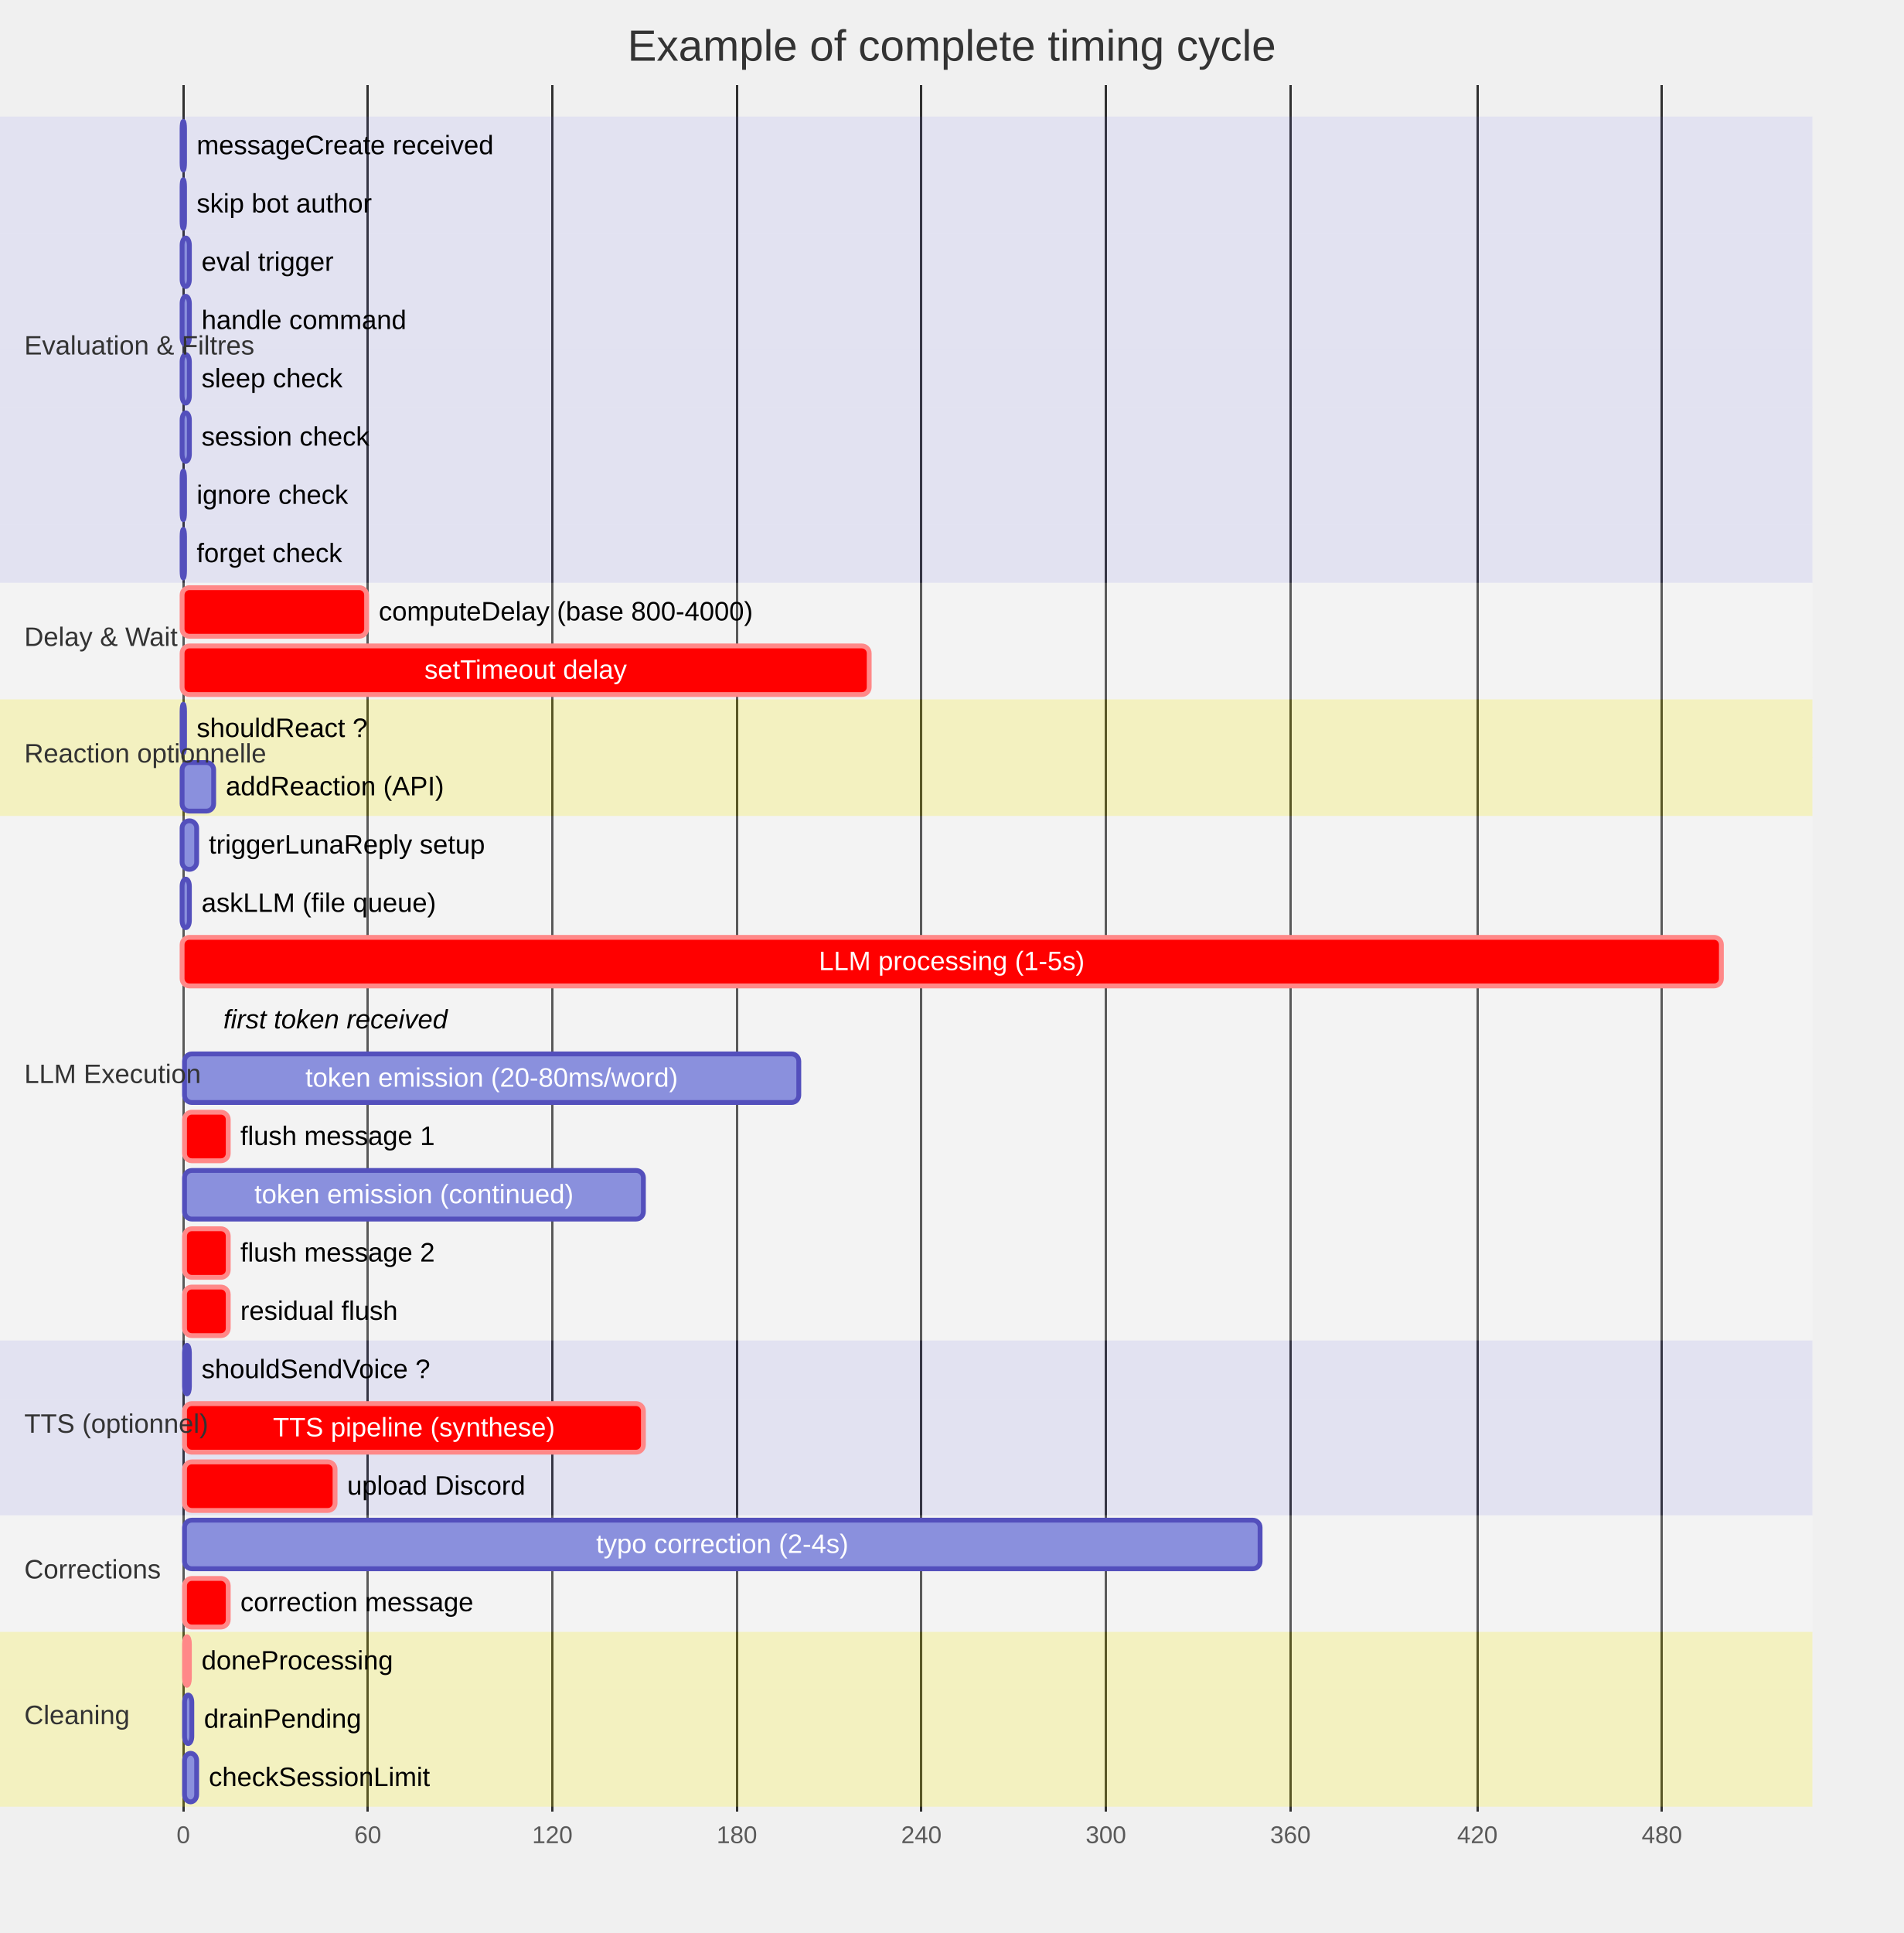
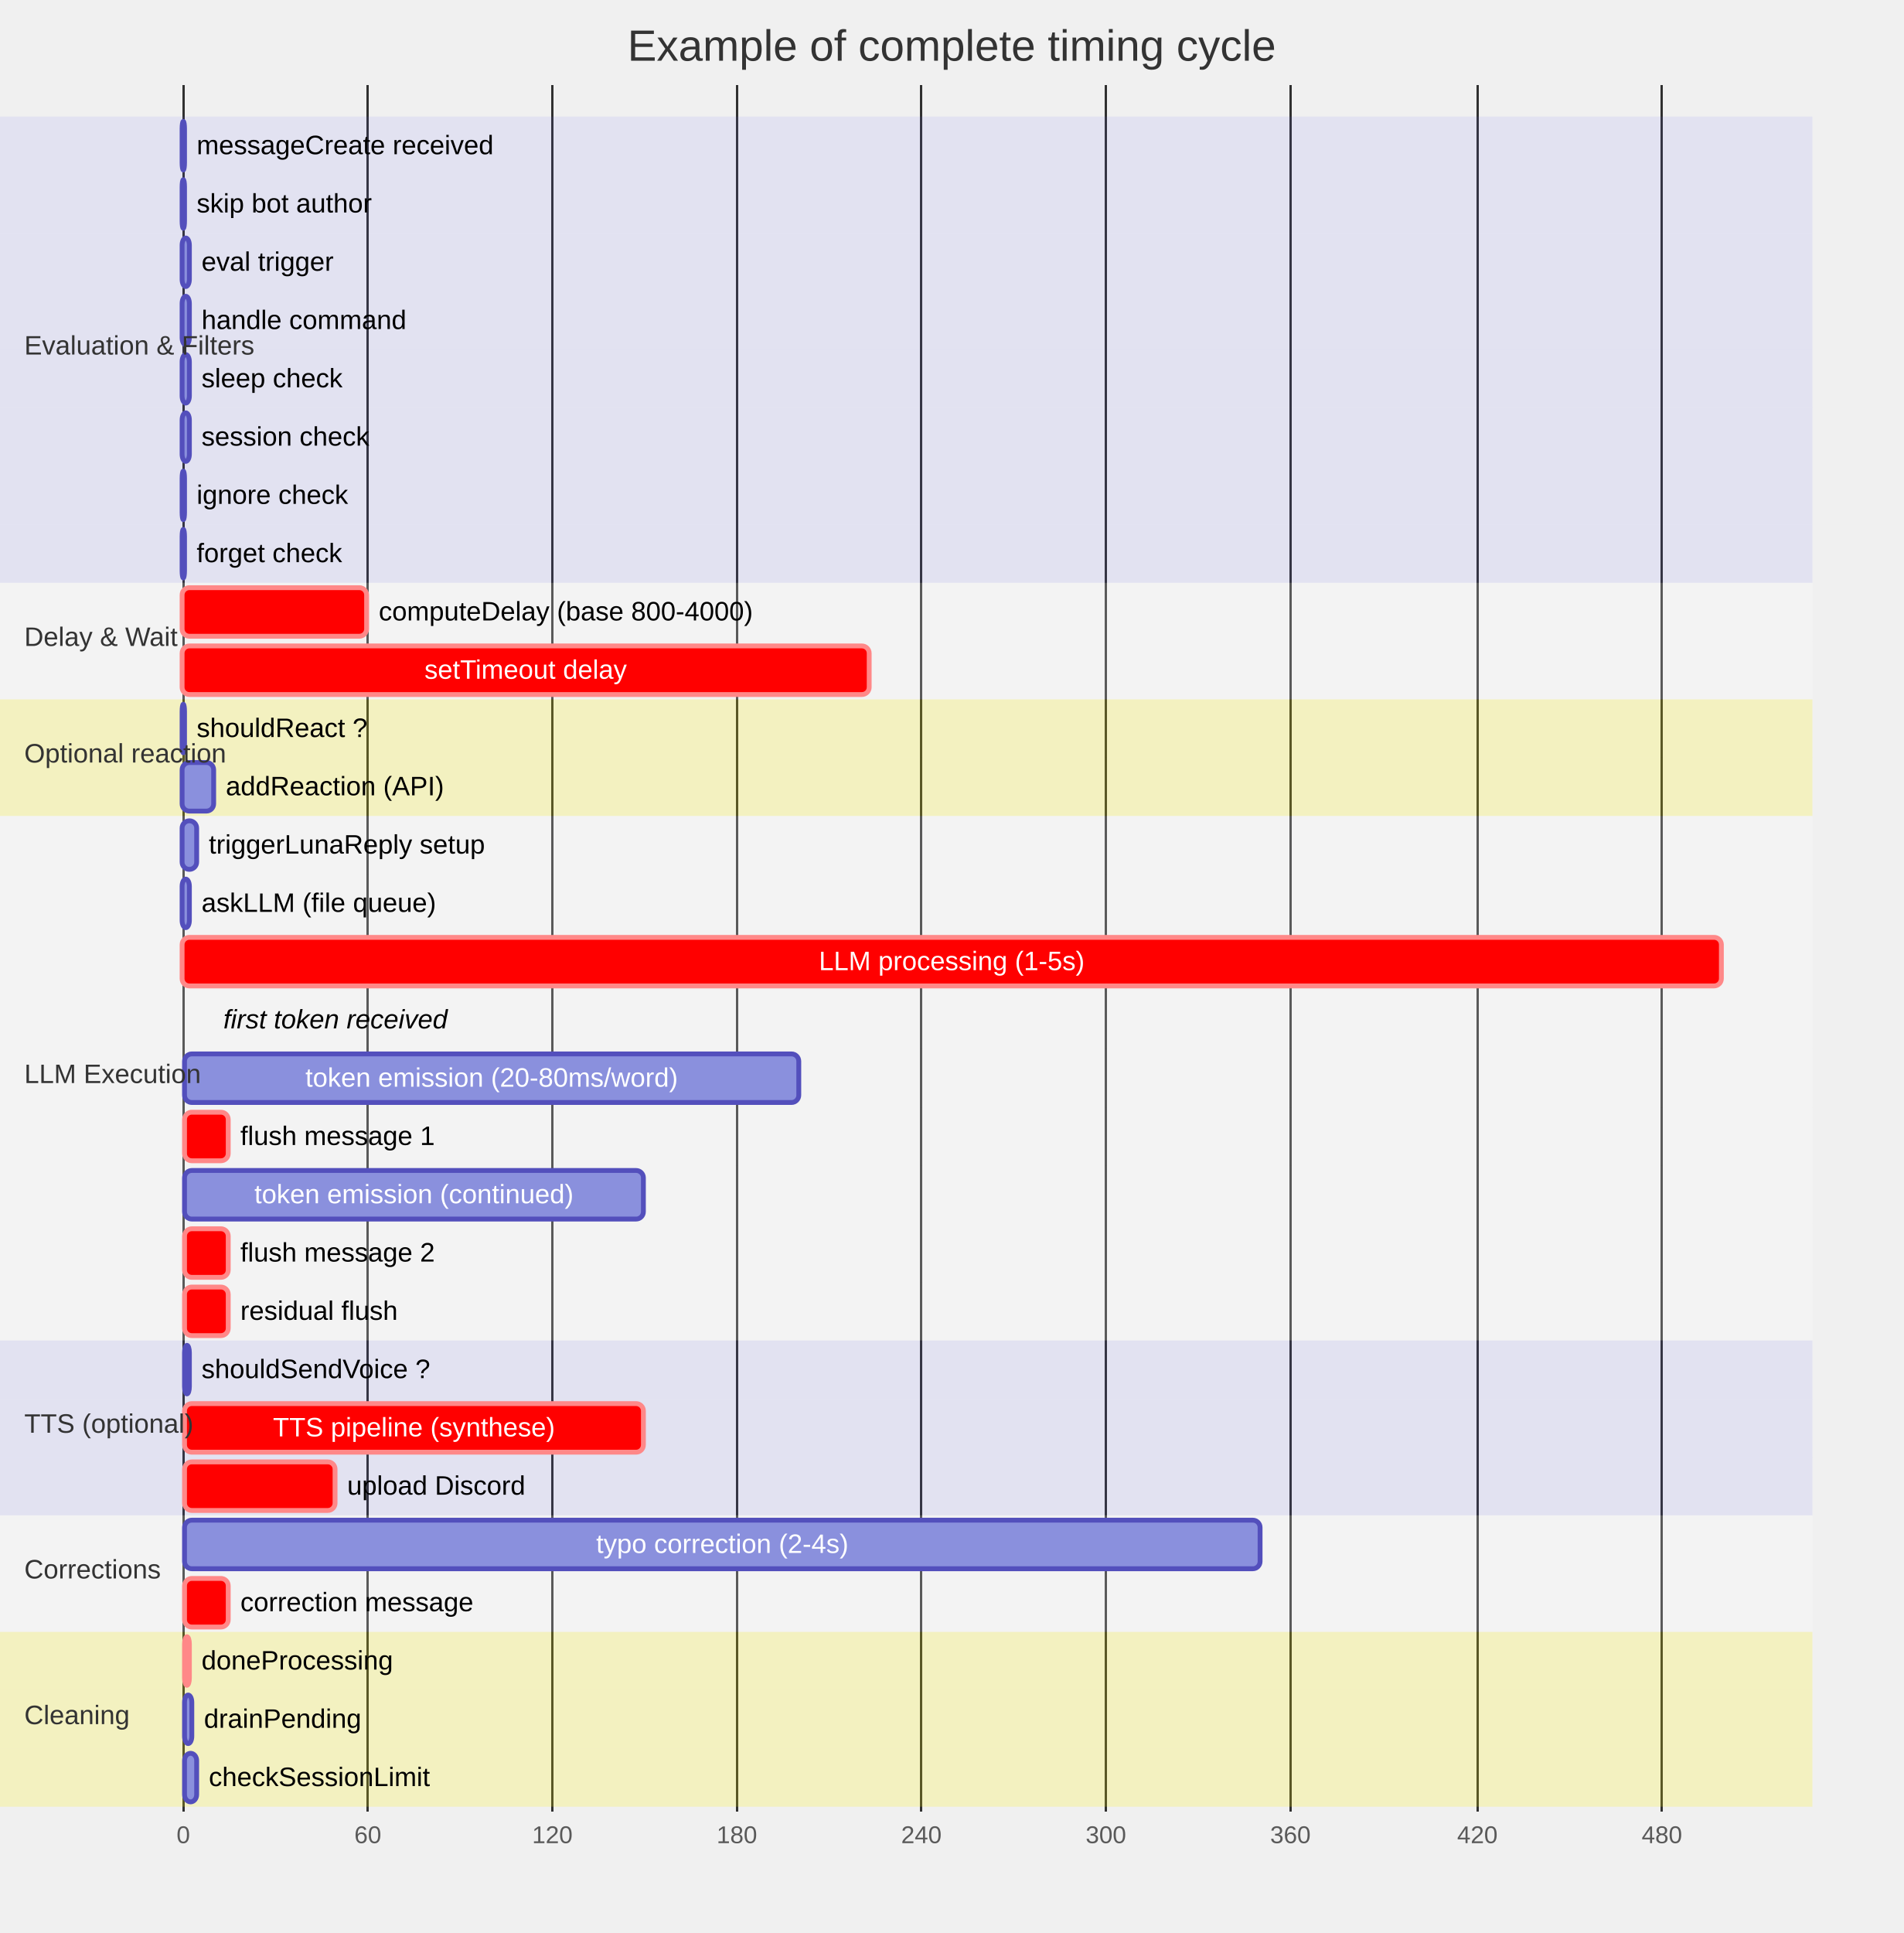
<svg xmlns="http://www.w3.org/2000/svg" id="my-svg" width="100%" viewBox="0 0 784 796" style="max-width: 784px; background-color: transparent;" role="graphics-document document" aria-roledescription="gantt">
  <style>#my-svg{font-family:"trebuchet ms",verdana,arial,sans-serif;font-size:16px;fill:#333;}@keyframes edge-animation-frame{from{stroke-dashoffset:0;}}@keyframes dash{to{stroke-dashoffset:0;}}#my-svg .edge-animation-slow{stroke-dasharray:9,5!important;stroke-dashoffset:900;animation:dash 50s linear infinite;stroke-linecap:round;}#my-svg .edge-animation-fast{stroke-dasharray:9,5!important;stroke-dashoffset:900;animation:dash 20s linear infinite;stroke-linecap:round;}#my-svg .error-icon{fill:#552222;}#my-svg .error-text{fill:#552222;stroke:#552222;}#my-svg .edge-thickness-normal{stroke-width:1px;}#my-svg .edge-thickness-thick{stroke-width:3.5px;}#my-svg .edge-pattern-solid{stroke-dasharray:0;}#my-svg .edge-thickness-invisible{stroke-width:0;fill:none;}#my-svg .edge-pattern-dashed{stroke-dasharray:3;}#my-svg .edge-pattern-dotted{stroke-dasharray:2;}#my-svg .marker{fill:#333333;stroke:#333333;}#my-svg .marker.cross{stroke:#333333;}#my-svg svg{font-family:"trebuchet ms",verdana,arial,sans-serif;font-size:16px;}#my-svg p{margin:0;}#my-svg .mermaid-main-font{font-family:"trebuchet ms",verdana,arial,sans-serif;}#my-svg .exclude-range{fill:#eeeeee;}#my-svg .section{stroke:none;opacity:0.2;}#my-svg .section0{fill:rgba(102, 102, 255, 0.49);}#my-svg .section2{fill:#fff400;}#my-svg .section1,#my-svg .section3{fill:white;opacity:0.2;}#my-svg .sectionTitle0{fill:#333;}#my-svg .sectionTitle1{fill:#333;}#my-svg .sectionTitle2{fill:#333;}#my-svg .sectionTitle3{fill:#333;}#my-svg .sectionTitle{text-anchor:start;font-family:"trebuchet ms",verdana,arial,sans-serif;}#my-svg .grid .tick{stroke:lightgrey;opacity:0.8;shape-rendering:crispEdges;}#my-svg .grid .tick text{font-family:"trebuchet ms",verdana,arial,sans-serif;fill:#333;}#my-svg .grid path{stroke-width:0;}#my-svg .today{fill:none;stroke:red;stroke-width:2px;}#my-svg .task{stroke-width:2;}#my-svg .taskText{text-anchor:middle;font-family:"trebuchet ms",verdana,arial,sans-serif;}#my-svg .taskTextOutsideRight{fill:black;text-anchor:start;font-family:"trebuchet ms",verdana,arial,sans-serif;}#my-svg .taskTextOutsideLeft{fill:black;text-anchor:end;}#my-svg .task.clickable{cursor:pointer;}#my-svg .taskText.clickable{cursor:pointer;fill:#003163!important;font-weight:bold;}#my-svg .taskTextOutsideLeft.clickable{cursor:pointer;fill:#003163!important;font-weight:bold;}#my-svg .taskTextOutsideRight.clickable{cursor:pointer;fill:#003163!important;font-weight:bold;}#my-svg .taskText0,#my-svg .taskText1,#my-svg .taskText2,#my-svg .taskText3{fill:white;}#my-svg .task0,#my-svg .task1,#my-svg .task2,#my-svg .task3{fill:#8a90dd;stroke:#534fbc;}#my-svg .taskTextOutside0,#my-svg .taskTextOutside2{fill:black;}#my-svg .taskTextOutside1,#my-svg .taskTextOutside3{fill:black;}#my-svg .active0,#my-svg .active1,#my-svg .active2,#my-svg .active3{fill:#bfc7ff;stroke:#534fbc;}#my-svg .activeText0,#my-svg .activeText1,#my-svg .activeText2,#my-svg .activeText3{fill:black!important;}#my-svg .done0,#my-svg .done1,#my-svg .done2,#my-svg .done3{stroke:grey;fill:lightgrey;stroke-width:2;}#my-svg .doneText0,#my-svg .doneText1,#my-svg .doneText2,#my-svg .doneText3{fill:black!important;}#my-svg .doneText0.taskTextOutsideLeft,#my-svg .doneText0.taskTextOutsideRight,#my-svg .doneText1.taskTextOutsideLeft,#my-svg .doneText1.taskTextOutsideRight,#my-svg .doneText2.taskTextOutsideLeft,#my-svg .doneText2.taskTextOutsideRight,#my-svg .doneText3.taskTextOutsideLeft,#my-svg .doneText3.taskTextOutsideRight{fill:black!important;}#my-svg .crit0,#my-svg .crit1,#my-svg .crit2,#my-svg .crit3{stroke:#ff8888;fill:red;stroke-width:2;}#my-svg .activeCrit0,#my-svg .activeCrit1,#my-svg .activeCrit2,#my-svg .activeCrit3{stroke:#ff8888;fill:#bfc7ff;stroke-width:2;}#my-svg .doneCrit0,#my-svg .doneCrit1,#my-svg .doneCrit2,#my-svg .doneCrit3{stroke:#ff8888;fill:lightgrey;stroke-width:2;cursor:pointer;shape-rendering:crispEdges;}#my-svg .milestone{transform:rotate(45deg) scale(0.8,0.8);}#my-svg .milestoneText{font-style:italic;}#my-svg .doneCritText0,#my-svg .doneCritText1,#my-svg .doneCritText2,#my-svg .doneCritText3{fill:black!important;}#my-svg .doneCritText0.taskTextOutsideLeft,#my-svg .doneCritText0.taskTextOutsideRight,#my-svg .doneCritText1.taskTextOutsideLeft,#my-svg .doneCritText1.taskTextOutsideRight,#my-svg .doneCritText2.taskTextOutsideLeft,#my-svg .doneCritText2.taskTextOutsideRight,#my-svg .doneCritText3.taskTextOutsideLeft,#my-svg .doneCritText3.taskTextOutsideRight{fill:black!important;}#my-svg .vert{stroke:navy;}#my-svg .vertText{font-size:15px;text-anchor:middle;fill:navy!important;}#my-svg .activeCritText0,#my-svg .activeCritText1,#my-svg .activeCritText2,#my-svg .activeCritText3{fill:black!important;}#my-svg .titleText{text-anchor:middle;font-size:18px;fill:#333;font-family:"trebuchet ms",verdana,arial,sans-serif;}#my-svg .node .neo-node{stroke:#9370DB;}#my-svg [data-look="neo"].node rect,#my-svg [data-look="neo"].cluster rect,#my-svg [data-look="neo"].node polygon{stroke:#9370DB;filter:drop-shadow(1px 2px 2px rgba(185, 185, 185, 1));}#my-svg [data-look="neo"].node path{stroke:#9370DB;stroke-width:1px;}#my-svg [data-look="neo"].node .outer-path{filter:drop-shadow(1px 2px 2px rgba(185, 185, 185, 1));}#my-svg [data-look="neo"].node .neo-line path{stroke:#9370DB;filter:none;}#my-svg [data-look="neo"].node circle{stroke:#9370DB;filter:drop-shadow(1px 2px 2px rgba(185, 185, 185, 1));}#my-svg [data-look="neo"].node circle .state-start{fill:#000000;}#my-svg [data-look="neo"].icon-shape .icon{fill:#9370DB;filter:drop-shadow(1px 2px 2px rgba(185, 185, 185, 1));}#my-svg [data-look="neo"].icon-shape .icon-neo path{stroke:#9370DB;filter:drop-shadow(1px 2px 2px rgba(185, 185, 185, 1));}#my-svg :root{--mermaid-font-family:"trebuchet ms",verdana,arial,sans-serif;}</style>
  <g />
  <g class="grid" transform="translate(75, 746)" fill="none" font-size="10" font-family="sans-serif" text-anchor="middle">
    <path class="domain" stroke="currentColor" d="M0.5,-711V0.5H634.5V-711" />
    <g class="tick" opacity="1" transform="translate(0.5,0)">
      <line stroke="currentColor" y2="-711" />
      <text fill="#000" y="3" dy="1em" stroke="none" font-size="10" style="text-anchor: middle;">0</text>
    </g>
    <g class="tick" opacity="1" transform="translate(76.5,0)">
      <line stroke="currentColor" y2="-711" />
      <text fill="#000" y="3" dy="1em" stroke="none" font-size="10" style="text-anchor: middle;">60</text>
    </g>
    <g class="tick" opacity="1" transform="translate(152.5,0)">
      <line stroke="currentColor" y2="-711" />
      <text fill="#000" y="3" dy="1em" stroke="none" font-size="10" style="text-anchor: middle;">120</text>
    </g>
    <g class="tick" opacity="1" transform="translate(228.5,0)">
      <line stroke="currentColor" y2="-711" />
      <text fill="#000" y="3" dy="1em" stroke="none" font-size="10" style="text-anchor: middle;">180</text>
    </g>
    <g class="tick" opacity="1" transform="translate(304.5,0)">
      <line stroke="currentColor" y2="-711" />
      <text fill="#000" y="3" dy="1em" stroke="none" font-size="10" style="text-anchor: middle;">240</text>
    </g>
    <g class="tick" opacity="1" transform="translate(380.5,0)">
      <line stroke="currentColor" y2="-711" />
      <text fill="#000" y="3" dy="1em" stroke="none" font-size="10" style="text-anchor: middle;">300</text>
    </g>
    <g class="tick" opacity="1" transform="translate(456.5,0)">
      <line stroke="currentColor" y2="-711" />
      <text fill="#000" y="3" dy="1em" stroke="none" font-size="10" style="text-anchor: middle;">360</text>
    </g>
    <g class="tick" opacity="1" transform="translate(533.5,0)">
      <line stroke="currentColor" y2="-711" />
      <text fill="#000" y="3" dy="1em" stroke="none" font-size="10" style="text-anchor: middle;">420</text>
    </g>
    <g class="tick" opacity="1" transform="translate(609.5,0)">
      <line stroke="currentColor" y2="-711" />
      <text fill="#000" y="3" dy="1em" stroke="none" font-size="10" style="text-anchor: middle;">480</text>
    </g>
  </g>
  <g>
    <rect x="0" y="48" width="746.5" height="24" class="section section0" />
    <rect x="0" y="72" width="746.5" height="24" class="section section0" />
    <rect x="0" y="96" width="746.5" height="24" class="section section0" />
    <rect x="0" y="120" width="746.5" height="24" class="section section0" />
    <rect x="0" y="144" width="746.5" height="24" class="section section0" />
    <rect x="0" y="168" width="746.5" height="24" class="section section0" />
    <rect x="0" y="192" width="746.5" height="24" class="section section0" />
    <rect x="0" y="216" width="746.5" height="24" class="section section0" />
    <rect x="0" y="240" width="746.5" height="24" class="section section1" />
    <rect x="0" y="264" width="746.5" height="24" class="section section1" />
    <rect x="0" y="288" width="746.5" height="24" class="section section2" />
    <rect x="0" y="336" width="746.5" height="24" class="section section3" />
    <rect x="0" y="312" width="746.5" height="24" class="section section2" />
    <rect x="0" y="360" width="746.5" height="24" class="section section3" />
    <rect x="0" y="384" width="746.5" height="24" class="section section3" />
    <rect x="0" y="408" width="746.5" height="24" class="section section3" />
    <rect x="0" y="432" width="746.5" height="24" class="section section3" />
    <rect x="0" y="552" width="746.5" height="24" class="section section0" />
    <rect x="0" y="576" width="746.5" height="24" class="section section0" />
    <rect x="0" y="456" width="746.5" height="24" class="section section3" />
    <rect x="0" y="480" width="746.5" height="24" class="section section3" />
    <rect x="0" y="600" width="746.5" height="24" class="section section0" />
    <rect x="0" y="504" width="746.5" height="24" class="section section3" />
    <rect x="0" y="528" width="746.5" height="24" class="section section3" />
    <rect x="0" y="672" width="746.5" height="24" class="section section2" />
    <rect x="0" y="696" width="746.5" height="24" class="section section2" />
    <rect x="0" y="624" width="746.5" height="24" class="section section1" />
    <rect x="0" y="720" width="746.5" height="24" class="section section2" />
    <rect x="0" y="648" width="746.5" height="24" class="section section1" />
  </g>
  <g>
    <rect id="my-svg-task1" rx="3" ry="3" x="75" y="50" width="1" height="20" transform-origin="75.5px 60px" class="task task0" />
    <rect id="my-svg-task2" rx="3" ry="3" x="75" y="74" width="1" height="20" transform-origin="75.5px 84px" class="task task0" />
    <rect id="my-svg-task3" rx="3" ry="3" x="75" y="98" width="3" height="20" transform-origin="76.5px 108px" class="task task0" />
    <rect id="my-svg-task4" rx="3" ry="3" x="75" y="122" width="3" height="20" transform-origin="76.5px 132px" class="task task0" />
    <rect id="my-svg-task5" rx="3" ry="3" x="75" y="146" width="3" height="20" transform-origin="76.5px 156px" class="task task0" />
    <rect id="my-svg-task6" rx="3" ry="3" x="75" y="170" width="3" height="20" transform-origin="76.5px 180px" class="task task0" />
    <rect id="my-svg-task7" rx="3" ry="3" x="75" y="194" width="1" height="20" transform-origin="75.5px 204px" class="task task0" />
    <rect id="my-svg-task8" rx="3" ry="3" x="75" y="218" width="1" height="20" transform-origin="75.5px 228px" class="task task0" />
    <rect id="my-svg-task9" rx="3" ry="3" x="75" y="242" width="76" height="20" transform-origin="113px 252px" class="task crit1" />
    <rect id="my-svg-task10" rx="3" ry="3" x="75" y="266" width="283" height="20" transform-origin="216.5px 276px" class="task crit1" />
    <rect id="my-svg-task11" rx="3" ry="3" x="75" y="290" width="1" height="20" transform-origin="75.5px 300px" class="task task2" />
    <rect id="my-svg-task13" rx="3" ry="3" x="75" y="338" width="6" height="20" transform-origin="78px 348px" class="task task3" />
    <rect id="my-svg-task12" rx="3" ry="3" x="75" y="314" width="13" height="20" transform-origin="81.5px 324px" class="task task2" />
    <rect id="my-svg-task14" rx="3" ry="3" x="75" y="362" width="3" height="20" transform-origin="76.5px 372px" class="task task3" />
    <rect id="my-svg-task15" rx="3" ry="3" x="75" y="386" width="634" height="20" transform-origin="392px 396px" class="task crit3" />
    <rect id="my-svg-task16" rx="3" ry="3" x="67" y="410" width="20" height="20" transform-origin="77px 420px" class="task milestone  task3" />
    <rect id="my-svg-task17" rx="3" ry="3" x="76" y="434" width="253" height="20" transform-origin="202.5px 444px" class="task task3" />
    <rect id="my-svg-task22" rx="3" ry="3" x="76" y="554" width="2" height="20" transform-origin="77px 564px" class="task task0" />
    <rect id="my-svg-task23" rx="3" ry="3" x="76" y="578" width="189" height="20" transform-origin="170.5px 588px" class="task crit0" />
    <rect id="my-svg-task18" rx="3" ry="3" x="76" y="458" width="18" height="20" transform-origin="85px 468px" class="task crit3" />
    <rect id="my-svg-task19" rx="3" ry="3" x="76" y="482" width="189" height="20" transform-origin="170.5px 492px" class="task task3" />
    <rect id="my-svg-task24" rx="3" ry="3" x="76" y="602" width="62" height="20" transform-origin="107px 612px" class="task crit0" />
    <rect id="my-svg-task20" rx="3" ry="3" x="76" y="506" width="18" height="20" transform-origin="85px 516px" class="task crit3" />
    <rect id="my-svg-task21" rx="3" ry="3" x="76" y="530" width="18" height="20" transform-origin="85px 540px" class="task crit3" />
    <rect id="my-svg-task27" rx="3" ry="3" x="76" y="674" width="2" height="20" transform-origin="77px 684px" class="task crit2" />
    <rect id="my-svg-task28" rx="3" ry="3" x="76" y="698" width="3" height="20" transform-origin="77.5px 708px" class="task task2" />
    <rect id="my-svg-task25" rx="3" ry="3" x="76" y="626" width="443" height="20" transform-origin="297.5px 636px" class="task task1" />
    <rect id="my-svg-task29" rx="3" ry="3" x="76" y="722" width="5" height="20" transform-origin="78.5px 732px" class="task task2" />
    <rect id="my-svg-task26" rx="3" ry="3" x="76" y="650" width="18" height="20" transform-origin="85px 660px" class="task crit1" />
    <text id="my-svg-task1-text" font-size="11" x="81" y="63.5" class="taskTextOutsideRight taskTextOutside0  width-122.296875">messageCreate received      </text>
    <text id="my-svg-task2-text" font-size="11" x="81" y="87.5" class="taskTextOutsideRight taskTextOutside0  width-72.4921875">skip bot author              </text>
    <text id="my-svg-task3-text" font-size="11" x="83" y="111.5" class="taskTextOutsideRight taskTextOutside0  width-54.75146484375">eval trigger                 </text>
    <text id="my-svg-task4-text" font-size="11" x="83" y="135.5" class="taskTextOutsideRight taskTextOutside0  width-84.390625">handle command               </text>
    <text id="my-svg-task5-text" font-size="11" x="83" y="159.5" class="taskTextOutsideRight taskTextOutside0  width-58.58837890625">sleep check                  </text>
    <text id="my-svg-task6-text" font-size="11" x="83" y="183.5" class="taskTextOutsideRight taskTextOutside0  width-69.58837890625">session check                </text>
    <text id="my-svg-task7-text" font-size="11" x="81" y="207.5" class="taskTextOutsideRight taskTextOutside0  width-62.869140625">ignore check                 </text>
    <text id="my-svg-task8-text" font-size="11" x="81" y="231.5" class="taskTextOutsideRight taskTextOutside0  width-60.419921875">forget check                 </text>
    <text id="my-svg-task9-text" font-size="11" x="156" y="255.5" class="taskTextOutsideRight taskTextOutside1  critText1 width-154.09375">computeDelay (base 800-4000) </text>
    <text id="my-svg-task10-text" font-size="11" x="216.5" y="279.5" class="taskText taskText1  critText1 width-83.85400390625">setTimeout delay             </text>
    <text id="my-svg-task11-text" font-size="11" x="81" y="303.5" class="taskTextOutsideRight taskTextOutside2  width-70.328125">shouldReact ?                </text>
    <text id="my-svg-task13-text" font-size="11" x="86" y="351.5" class="taskTextOutsideRight taskTextOutside3  width-113.75">triggerLunaReply setup       </text>
    <text id="my-svg-task12-text" font-size="11" x="93" y="327.5" class="taskTextOutsideRight taskTextOutside2  width-89.890625">addReaction (API)            </text>
    <text id="my-svg-task14-text" font-size="11" x="83" y="375.5" class="taskTextOutsideRight taskTextOutside3  width-96.609375">askLLM (file queue)          </text>
    <text id="my-svg-task15-text" font-size="11" x="392" y="399.5" class="taskText taskText3  critText3 width-109.4375">LLM processing (1-5s)        </text>
    <text id="my-svg-task16-text" font-size="11" x="92" y="423.5" class="taskTextOutsideRight taskTextOutside3  milestoneText width-92.328125">first token received         </text>
    <text id="my-svg-task17-text" font-size="11" x="202.5" y="447.5" class="taskText taskText3  width-153.453125">token emission (20-80ms/word) </text>
    <text id="my-svg-task22-text" font-size="11" x="83" y="567.5" class="taskTextOutsideRight taskTextOutside0  width-94.1875">shouldSendVoice ?            </text>
    <text id="my-svg-task23-text" font-size="11" x="170.5" y="591.5" class="taskText taskText0  critText0 width-116.171875">TTS pipeline (synthese)      </text>
    <text id="my-svg-task18-text" font-size="11" x="99" y="471.5" class="taskTextOutsideRight taskTextOutside3  critText3 width-80.109375">flush message 1              </text>
    <text id="my-svg-task19-text" font-size="11" x="170.5" y="495.5" class="taskText taskText3  width-131.46875">token emission (continued)  </text>
    <text id="my-svg-task24-text" font-size="11" x="143" y="615.5" class="taskTextOutsideRight taskTextOutside0  critText0 width-73.375">upload Discord               </text>
    <text id="my-svg-task20-text" font-size="11" x="99" y="519.5" class="taskTextOutsideRight taskTextOutside3  critText3 width-80.109375">flush message 2              </text>
    <text id="my-svg-task21-text" font-size="11" x="99" y="543.5" class="taskTextOutsideRight taskTextOutside3  critText3 width-64.828125">residual flush               </text>
    <text id="my-svg-task27-text" font-size="11" x="83" y="687.5" class="taskTextOutsideRight taskTextOutside2  critText2 width-78.890625">doneProcessing               </text>
    <text id="my-svg-task28-text" font-size="11" x="84" y="711.5" class="taskTextOutsideRight taskTextOutside2  width-64.84375">drainPending                 </text>
    <text id="my-svg-task25-text" font-size="11" x="297.5" y="639.5" class="taskText taskText1  width-103.9375">typo correction (2-4s)       </text>
    <text id="my-svg-task29-text" font-size="11" x="86" y="735.5" class="taskTextOutsideRight taskTextOutside2  width-91.09375">checkSessionLimit            </text>
    <text id="my-svg-task26-text" font-size="11" x="99" y="663.5" class="taskTextOutsideRight taskTextOutside1  critText1 width-96">correction message           </text>
  </g>
  <g>
    <text dy="0em" x="10" y="146" font-size="11" class="sectionTitle sectionTitle0">
-       <tspan alignment-baseline="central" x="10">Evaluation &amp; Filtres</tspan>
+       <tspan alignment-baseline="central" x="10">Evaluation &amp; Filters</tspan>
    </text>
    <text dy="0em" x="10" y="266" font-size="11" class="sectionTitle sectionTitle1">
      <tspan alignment-baseline="central" x="10">Delay &amp; Wait</tspan>
    </text>
    <text dy="0em" x="10" y="314" font-size="11" class="sectionTitle sectionTitle2">
-       <tspan alignment-baseline="central" x="10">Reaction optionnelle</tspan>
+       <tspan alignment-baseline="central" x="10">Optional reaction</tspan>
    </text>
    <text dy="0em" x="10" y="446" font-size="11" class="sectionTitle sectionTitle3">
      <tspan alignment-baseline="central" x="10">LLM Execution</tspan>
    </text>
    <text dy="0em" x="10" y="590" font-size="11" class="sectionTitle sectionTitle0">
-       <tspan alignment-baseline="central" x="10">TTS (optionnel)</tspan>
+       <tspan alignment-baseline="central" x="10">TTS (optional)</tspan>
    </text>
    <text dy="0em" x="10" y="650" font-size="11" class="sectionTitle sectionTitle1">
      <tspan alignment-baseline="central" x="10">Corrections</tspan>
    </text>
    <text dy="0em" x="10" y="710" font-size="11" class="sectionTitle sectionTitle2">
      <tspan alignment-baseline="central" x="10">Cleaning</tspan>
    </text>
  </g>
  <g class="today">
-     <line x1="2259633818" x2="2259633818" y1="25" y2="771" class="today" />
+     <line x1="2259634376" x2="2259634376" y1="25" y2="771" class="today" />
  </g>
  <text x="392" y="25" class="titleText">Example of complete timing cycle</text>
</svg>
